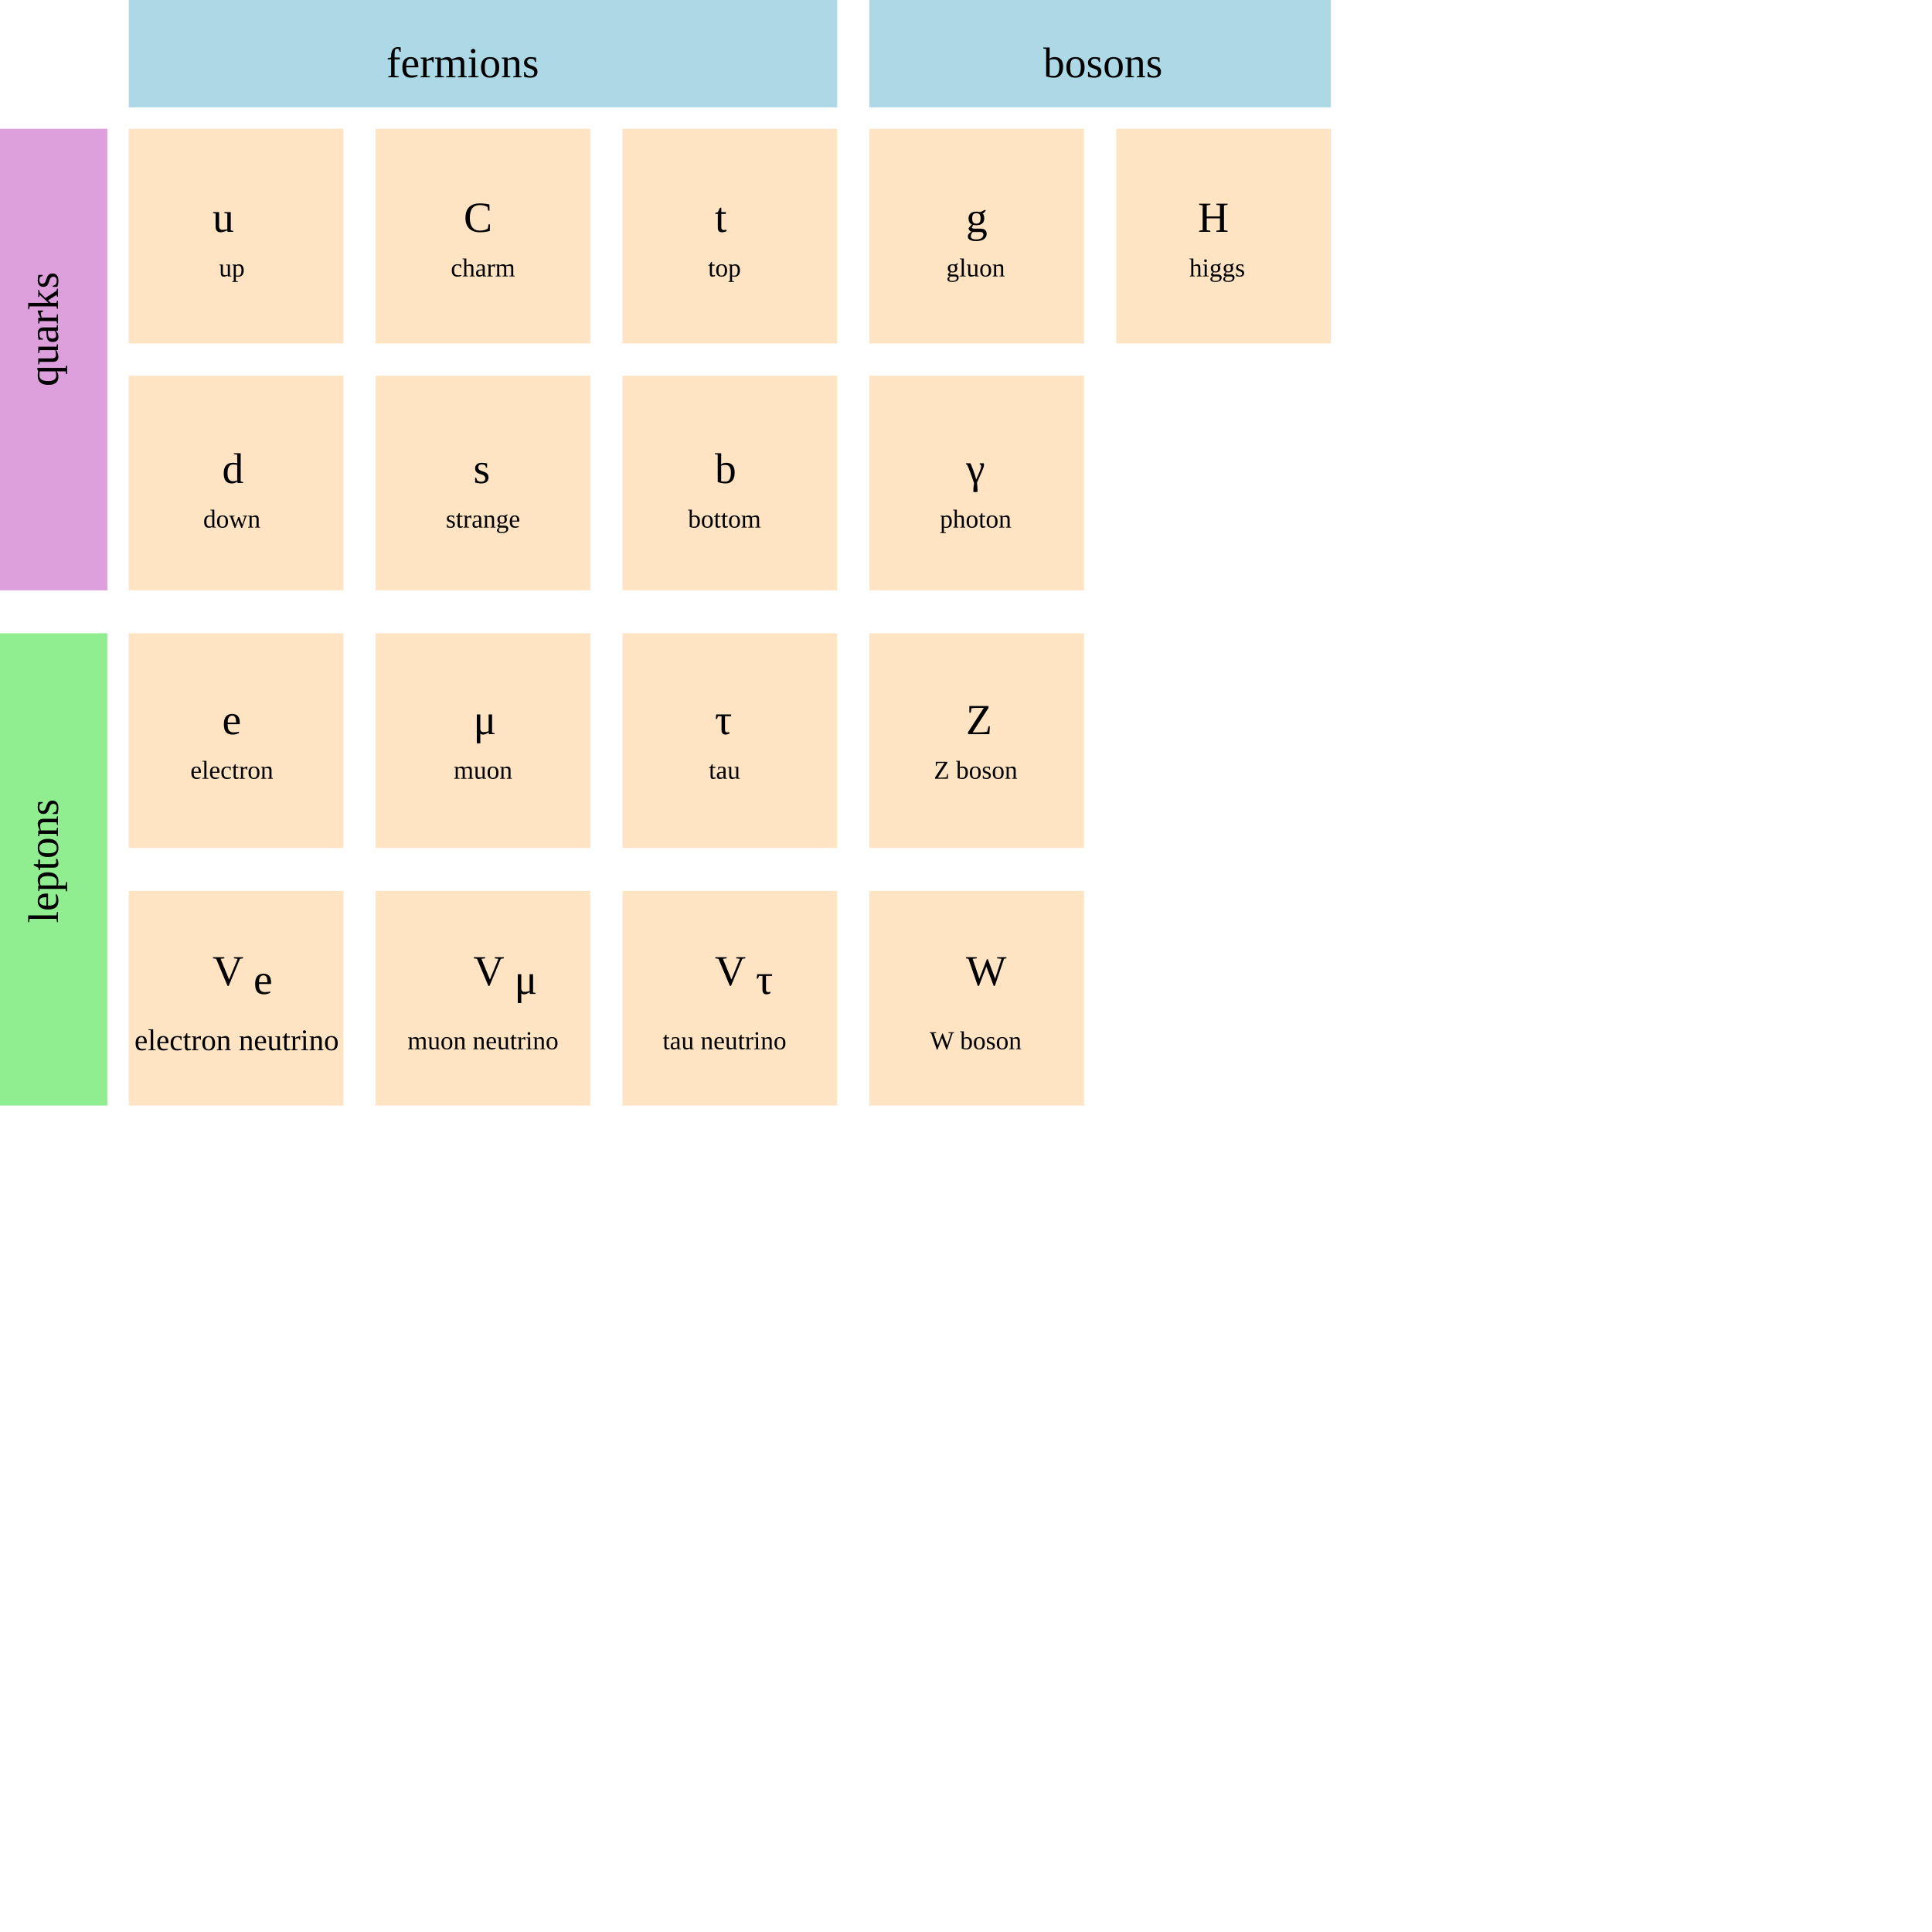
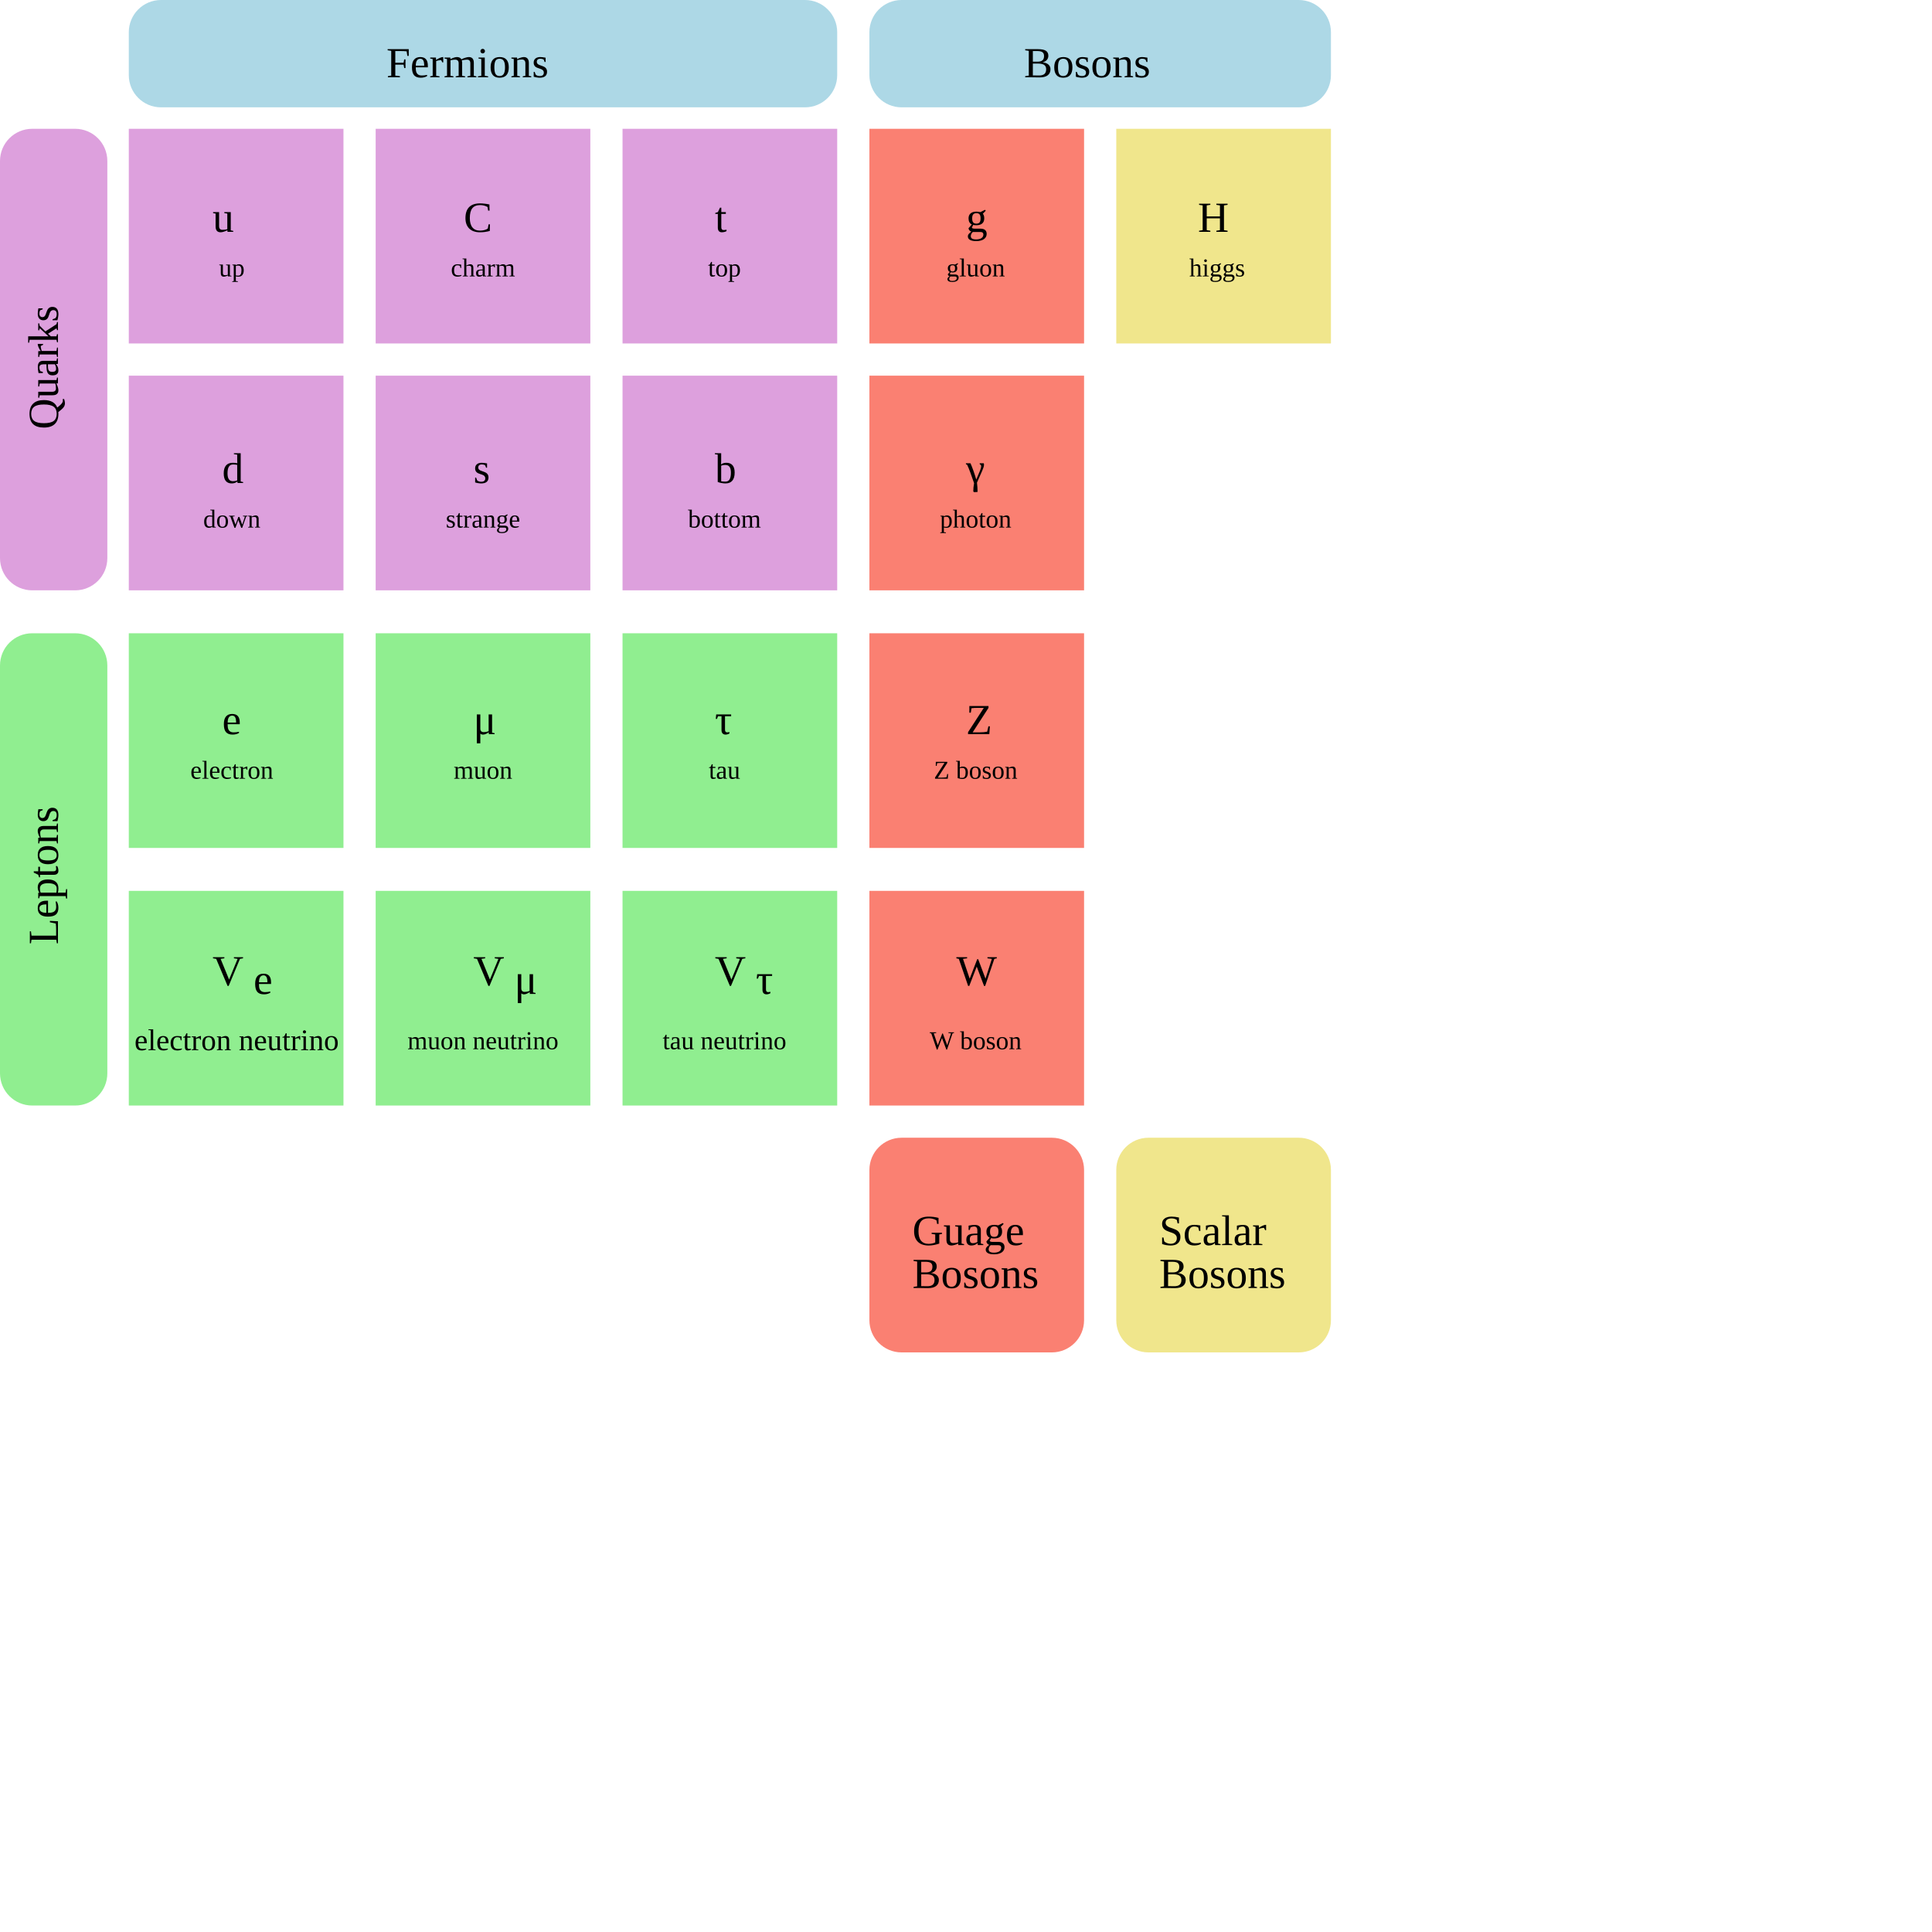
- <svg xmlns="http://www.w3.org/2000/svg" role="img" version="1.1" baseprofile="full" width="900" height="900" aria-labelledby="title first" focusable="true">
+ <svg xmlns="http://www.w3.org/2000/svg" role="img" version="1.1" baseprofile="full" width="900" height="900" aria-labelledby="title desc" focusable="true">
  <g>
-     <rect x="0" y="60" width="50" height="215" fill="plum" />
-     <text transform="translate(27,180)rotate(270)" font-size="20">quarks</text>
+     <rect x="0" y="60" width="50" height="215" fill="plum" rx="15" />
+     <text aria-hidden="true" transform="translate(27,200)rotate(270)" font-size="20">Quarks</text>
  </g>
  <g>
-     <rect x="0" y="295" width="50" height="220" fill="lightgreen" />
-     <text transform="translate(27,430)rotate(270)" font-size="20">leptons</text>
+     <rect x="0" y="295" width="50" height="220" fill="lightgreen" rx="15" />
+     <text aria-hidden="true" transform="translate(27,440)rotate(270)" font-size="20">Leptons</text>
  </g>
  <g>
-     <rect x="60" y="0" width="330" height="50" fill="lightblue" />
-     <text aria-hidden="true" x="20%" y="4%" font-size="20">fermions</text>
+     <rect x="405" y="530" width="100" height="100" fill="salmon" rx="15" />
+     <text x="425" y="580" aria-hidden="true" font-size="20">Guage</text>
+     <text x="425" y="600" aria-hidden="true" font-size="20">Bosons</text>
  </g>
  <g>
-     <rect x="405" y="0" width="215" height="50" fill="lightblue" />
-     <text aria-hidden="true" x="54%" y="4%" font-size="20">bosons</text>
+     <rect x="520" y="530" width="100" height="100" fill="khaki" rx="15" />
+     <text x="540" y="580" aria-hidden="true" font-size="20">Scalar</text>
+     <text x="540" y="600" aria-hidden="true" font-size="20">Bosons</text>
  </g>
-   <g id="fermions" aria-labelledby="first second">
+   <g>
+     <rect x="60" y="0" width="330" height="50" fill="lightblue" rx="15" />
+     <text aria-hidden="true" x="20%" y="4%" font-size="20">Fermions</text>
+   </g>
+   <g>
+     <rect x="405" y="0" width="215" height="50" fill="lightblue" rx="15" />
+     <text aria-hidden="true" x="53%" y="4%" font-size="20">Bosons</text>
+   </g>
+   <g>
    <g>
      <g>
-         <rect x="60" y="60" width="100" height="100" fill="bisque" />
+         <rect x="60" y="60" width="100" height="100" fill="plum" />
        <text x="11%" y="12%" font-size="20">u</text>
        <text x="12%" y="14%" dominant-baseline="middle" text-anchor="middle">up</text>
      </g>
      <g>
-         <rect x="175" y="60" width="100" height="100" fill="bisque" />
+         <rect x="175" y="60" width="100" height="100" fill="plum" />
        <text aria-hidden="true" x="24%" y="12%" font-size="20">C</text>
        <text aria-hidden="true" x="25%" y="14%" dominant-baseline="middle" text-anchor="middle">charm</text>
      </g>
      <g>
-         <rect x="290" y="60" width="100" height="100" fill="bisque" />
+         <rect x="290" y="60" width="100" height="100" fill="plum" />
        <text aria-hidden="true" x="37%" y="12%" font-size="20">t</text>
        <text aria-hidden="true" x="37.5%" y="14%" dominant-baseline="middle" text-anchor="middle">top</text>
      </g>
      <g>
-         <rect x="60" y="175" width="100" height="100" fill="bisque" />
+         <rect x="60" y="175" width="100" height="100" fill="plum" />
        <text aria-hidden="true" x="11.5%" y="25%" font-size="20">d</text>
        <text aria-hidden="true" x="12%" y="27%" dominant-baseline="middle" text-anchor="middle">down</text>
      </g>
      <g>
-         <rect x="175" y="175" width="100" height="100" fill="bisque" />
+         <rect x="175" y="175" width="100" height="100" fill="plum" />
        <text x="24.5%" y="25%" font-size="20">s</text>
        <text x="25%" y="27%" dominant-baseline="middle" text-anchor="middle">strange</text>
      </g>
      <g>
-         <rect x="290" y="175" width="100" height="100" fill="bisque" />
+         <rect x="290" y="175" width="100" height="100" fill="plum" />
        <text x="37%" y="25%" font-size="20">b</text>
        <text x="37.5%" y="27%" dominant-baseline="middle" text-anchor="middle">bottom</text>
      </g>
    </g>
    <g>
      <g>
-         <rect x="60" y="295" width="100" height="100" fill="bisque" />
+         <rect x="60" y="295" width="100" height="100" fill="lightgreen" />
        <text x="11.5%" y="38%" font-size="20">e</text>
        <text x="12%" y="40%" dominant-baseline="middle" text-anchor="middle">electron</text>
      </g>
      <g>
-         <rect x="175" y="295" width="100" height="100" fill="bisque" />
+         <rect x="175" y="295" width="100" height="100" fill="lightgreen" />
        <text x="24.5%" y="38%" font-size="20">μ</text>
        <text x="25%" y="40%" dominant-baseline="middle" text-anchor="middle">muon</text>
      </g>
      <g>
-         <rect x="290" y="295" width="100" height="100" fill="bisque" />
+         <rect x="290" y="295" width="100" height="100" fill="lightgreen" />
        <text x="37%" y="38%" font-size="20">τ</text>
        <text x="37.5%" y="40%" dominant-baseline="middle" text-anchor="middle">tau</text>
      </g>
      <g>
-         <rect x="60" y="415" width="100" height="100" fill="bisque" />
+         <rect x="60" y="415" width="100" height="100" fill="lightgreen" />
        <text x="11%" y="51%" font-size="20">
          <tspan>
            V
            <tspan baseline-shift="sub">
              e
            </tspan>
          </tspan>
        </text>
        <text x="12.25%" y="54%" font-size="14" dominant-baseline="middle" text-anchor="middle">electron neutrino</text>
      </g>
      <g>
-         <rect x="175" y="415" width="100" height="100" fill="bisque" />
+         <rect x="175" y="415" width="100" height="100" fill="lightgreen" />
        <text x="24.5%" y="51%" font-size="20">
          <tspan>
            V
            <tspan baseline-shift="sub">
              μ
            </tspan>
          </tspan>
        </text>
        <text x="25%" y="54%" dominant-baseline="middle" text-anchor="middle">muon neutrino</text>
      </g>
      <g>
-         <rect x="290" y="415" width="100" height="100" fill="bisque" />
+         <rect x="290" y="415" width="100" height="100" fill="lightgreen" />
        <text x="37%" y="51%" font-size="20">
          <tspan>
            V
            <tspan baseline-shift="sub">
              τ
            </tspan>
          </tspan>
        </text>
        <text x="37.5%" y="54%" dominant-baseline="middle" text-anchor="middle">tau neutrino</text>
      </g>
    </g>
  </g>
  <g>
-     <rect x="520" y="60" width="100" height="100" fill="bisque" />
+     <rect x="520" y="60" width="100" height="100" fill="khaki" />
    <text x="62%" y="12%" font-size="20">H</text>
    <text x="63%" y="14%" dominant-baseline="middle" text-anchor="middle">higgs</text>
  </g>
  <g>
    <g>
-       <rect x="405" y="60" width="100" height="100" fill="bisque" />
+       <rect x="405" y="60" width="100" height="100" fill="salmon" />
      <text x="50%" y="12%" font-size="20">g</text>
      <text x="50.5%" y="14%" dominant-baseline="middle" text-anchor="middle">gluon</text>
    </g>
    <g>
-       <rect x="405" y="175" width="100" height="100" fill="bisque" />
+       <rect x="405" y="175" width="100" height="100" fill="salmon" />
      <text x="50%" y="25%" font-size="20">γ</text>
      <text x="50.5%" y="27%" dominant-baseline="middle" text-anchor="middle">photon</text>
    </g>
    <g>
-       <rect x="405" y="295" width="100" height="100" fill="bisque" />
+       <rect x="405" y="295" width="100" height="100" fill="salmon" />
      <text x="50%" y="38%" font-size="20">Z</text>
      <text x="50.5%" y="40%" dominant-baseline="middle" text-anchor="middle">Z boson</text>
    </g>
    <g>
-       <rect x="405" y="415" width="100" height="100" fill="bisque" />
-       <text x="50%" y="51%" font-size="20">W</text>
+       <rect x="405" y="415" width="100" height="100" fill="salmon" />
+       <text x="49.5%" y="51%" font-size="20">W</text>
      <text x="50.5%" y="54%" dominant-baseline="middle" text-anchor="middle">W boson</text>
    </g>
  </g>
</svg>
